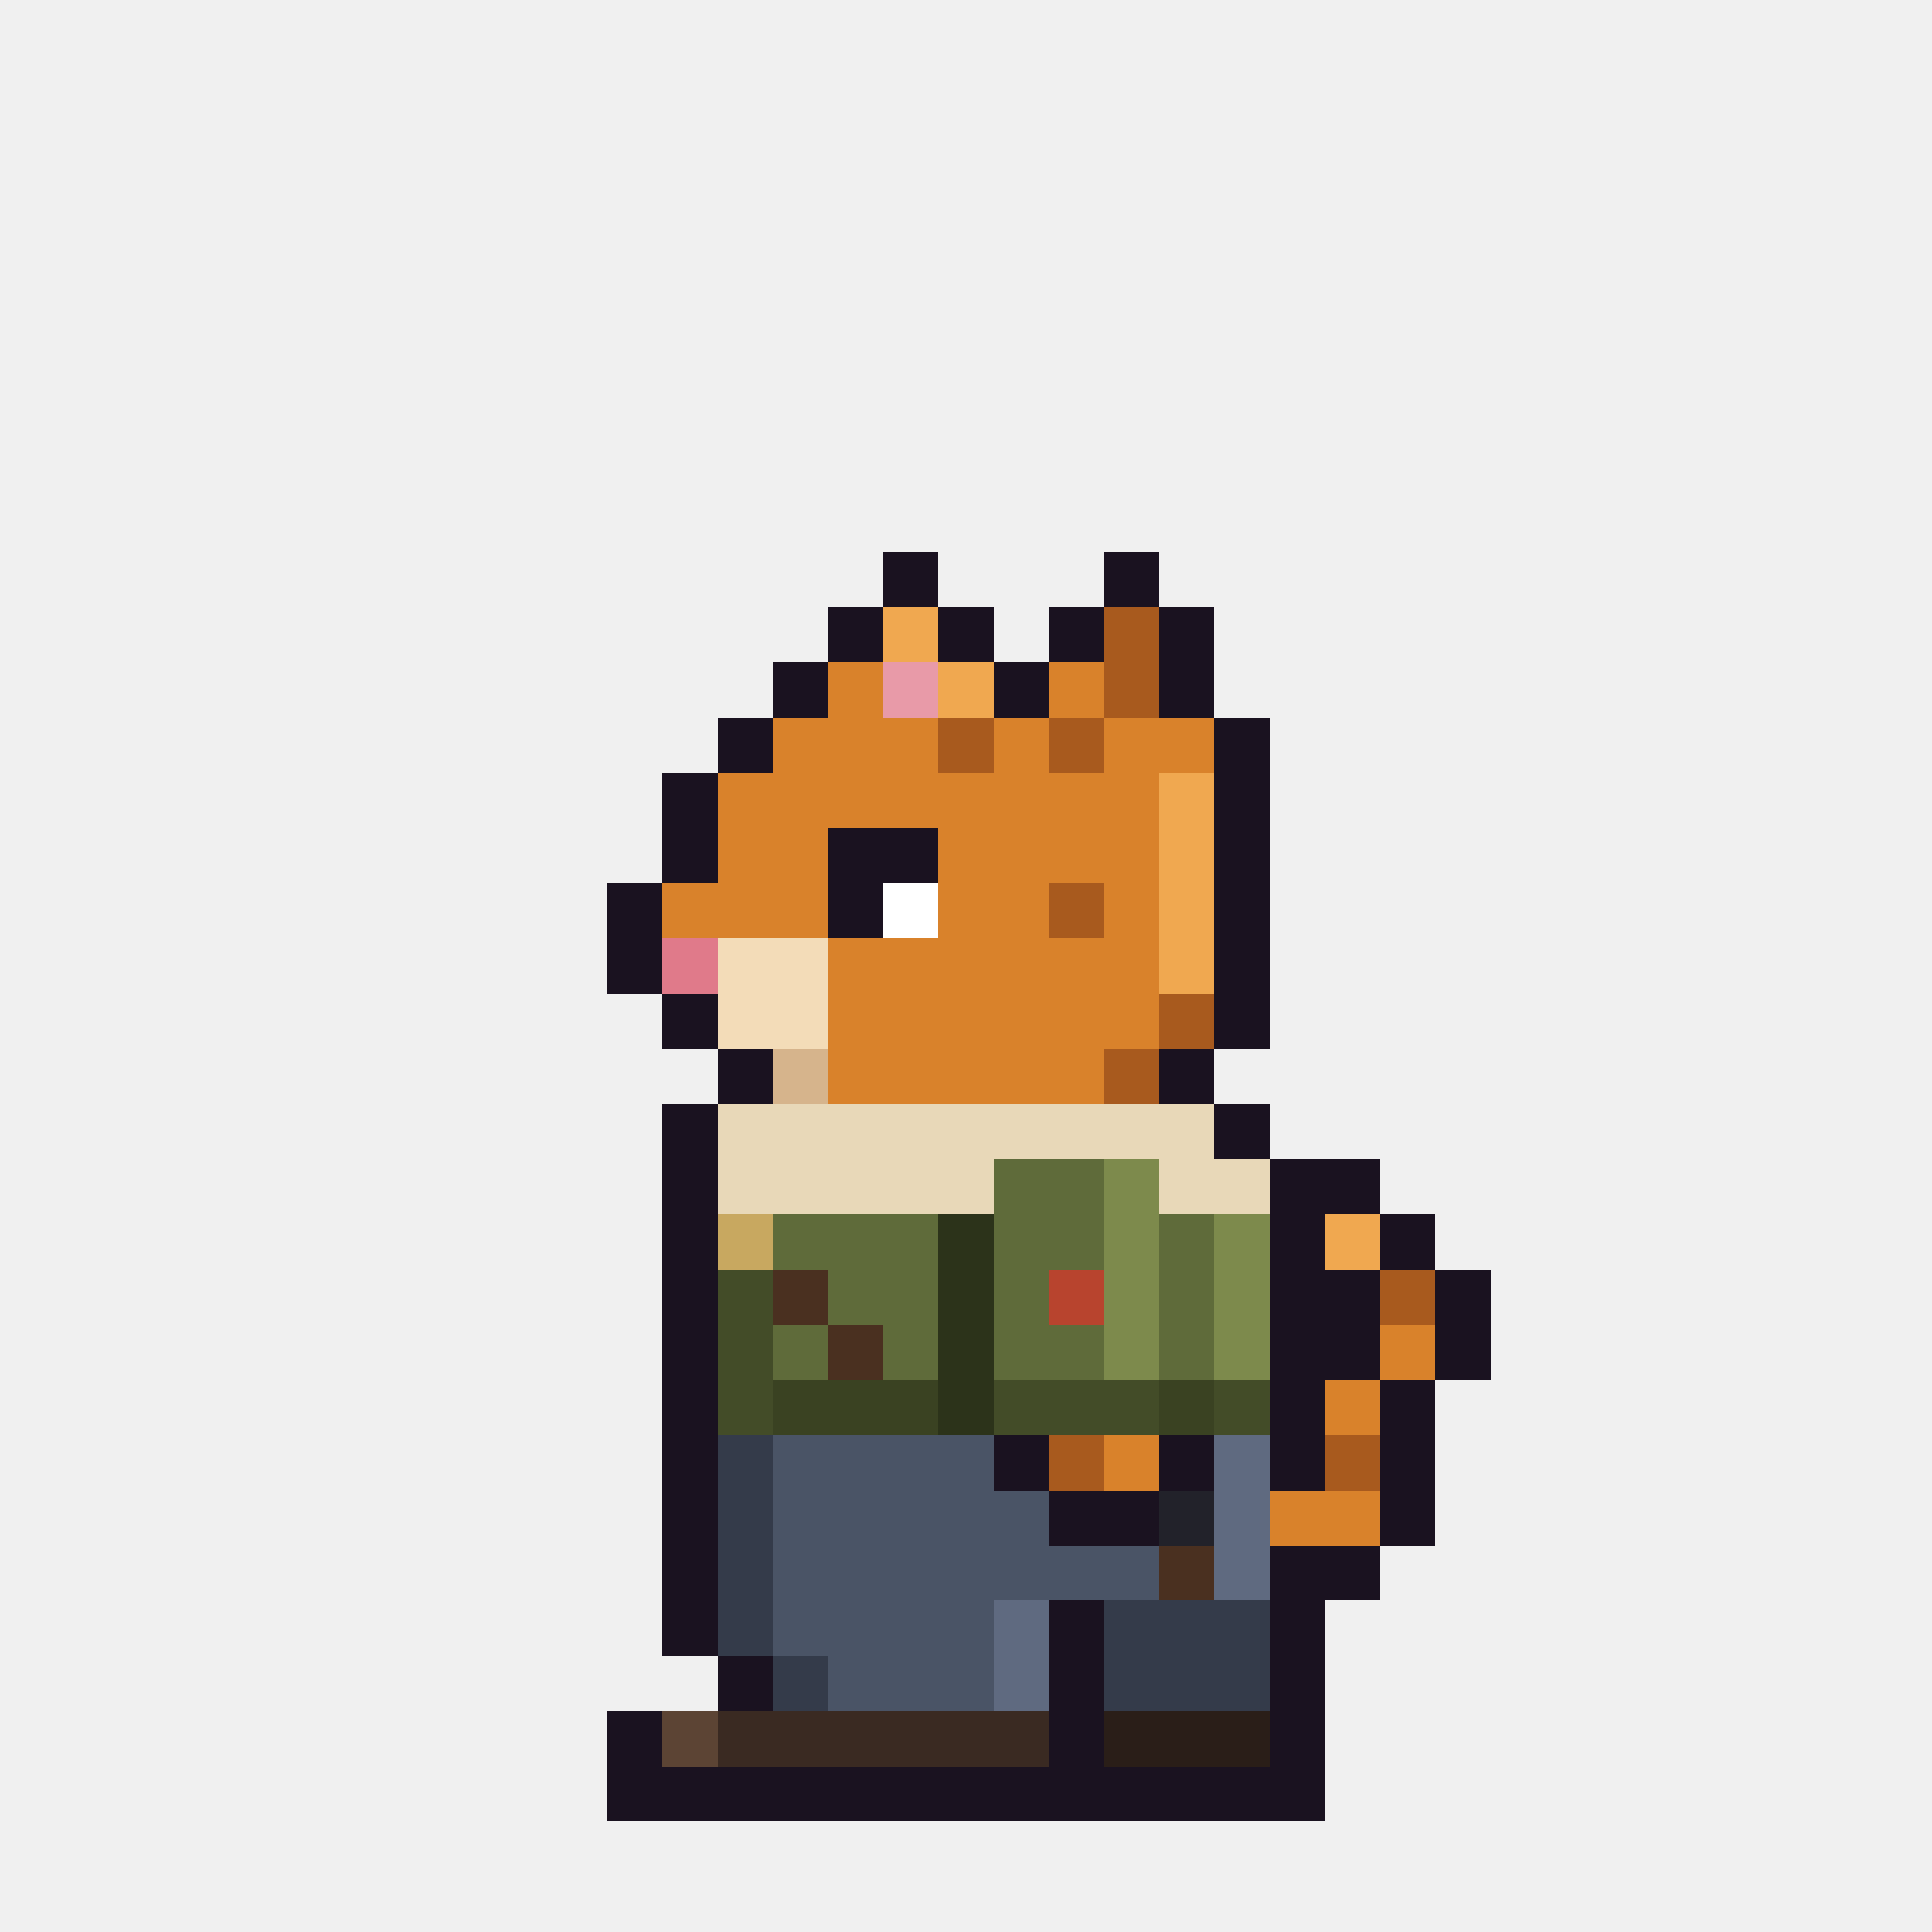
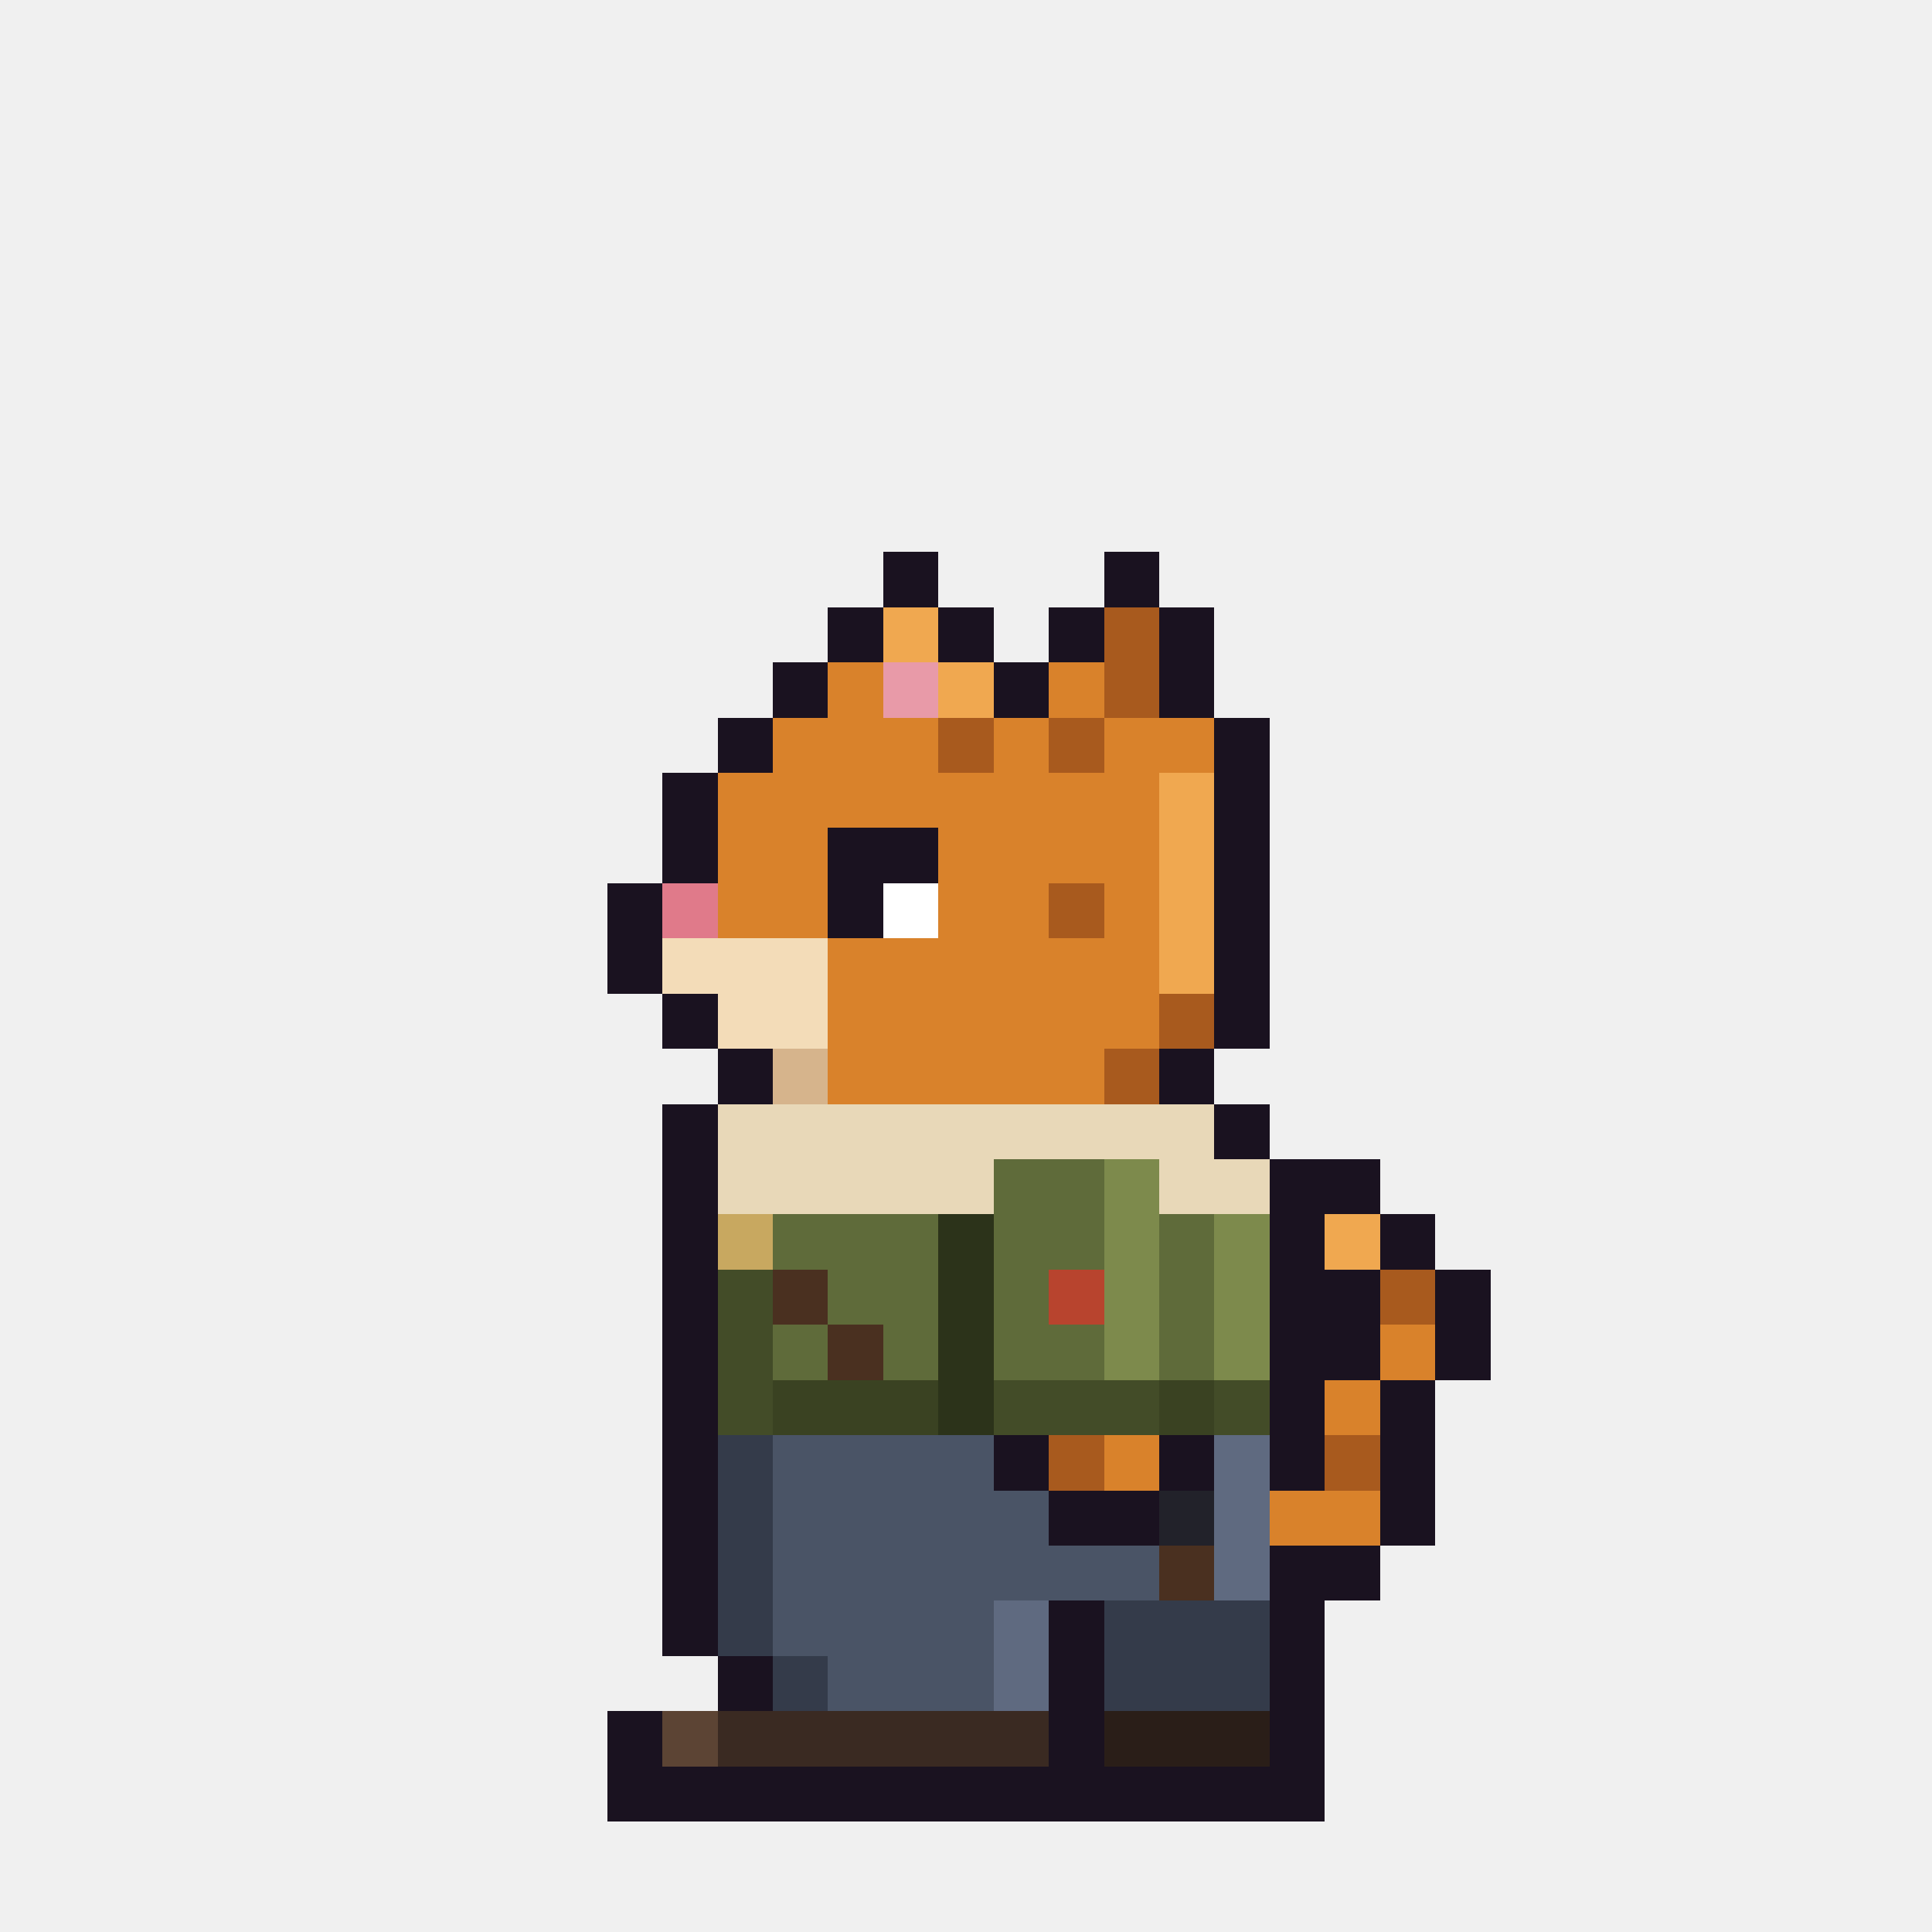
<svg xmlns="http://www.w3.org/2000/svg" viewBox="0 0 35 35" width="140" height="140" shape-rendering="crispEdges">
  <rect x="11" y="16" width="1" height="1" fill="#1a1220" />
  <rect x="11" y="17" width="1" height="1" fill="#1a1220" />
  <rect x="11" y="31" width="1" height="1" fill="#1a1220" />
  <rect x="11" y="32" width="1" height="1" fill="#1a1220" />
  <rect x="12" y="14" width="1" height="1" fill="#1a1220" />
  <rect x="12" y="15" width="1" height="1" fill="#1a1220" />
-   <rect x="12" y="16" width="1" height="1" fill="#d9822b" />
-   <rect x="12" y="17" width="1" height="1" fill="#e07a8a" />
+   <rect x="12" y="16" width="1" height="1" fill="#e07a8a" />
+   <rect x="12" y="17" width="1" height="1" fill="#f3dcb8" />
  <rect x="12" y="18" width="1" height="1" fill="#1a1220" />
  <rect x="12" y="20" width="1" height="1" fill="#1a1220" />
  <rect x="12" y="21" width="1" height="1" fill="#1a1220" />
  <rect x="12" y="22" width="1" height="1" fill="#1a1220" />
  <rect x="12" y="23" width="1" height="1" fill="#1a1220" />
  <rect x="12" y="24" width="1" height="1" fill="#1a1220" />
  <rect x="12" y="25" width="1" height="1" fill="#1a1220" />
  <rect x="12" y="26" width="1" height="1" fill="#1a1220" />
  <rect x="12" y="27" width="1" height="1" fill="#1a1220" />
  <rect x="12" y="28" width="1" height="1" fill="#1a1220" />
  <rect x="12" y="29" width="1" height="1" fill="#1a1220" />
  <rect x="12" y="31" width="1" height="1" fill="#5c4434" />
  <rect x="12" y="32" width="1" height="1" fill="#1a1220" />
  <rect x="13" y="13" width="1" height="1" fill="#1a1220" />
  <rect x="13" y="14" width="1" height="1" fill="#d9822b" />
  <rect x="13" y="15" width="1" height="1" fill="#d9822b" />
  <rect x="13" y="16" width="1" height="1" fill="#d9822b" />
  <rect x="13" y="17" width="1" height="1" fill="#f3dcb8" />
  <rect x="13" y="18" width="1" height="1" fill="#f3dcb8" />
  <rect x="13" y="19" width="1" height="1" fill="#1a1220" />
  <rect x="13" y="20" width="1" height="1" fill="#e8d8b8" />
  <rect x="13" y="21" width="1" height="1" fill="#e8d8b8" />
  <rect x="13" y="22" width="1" height="1" fill="#c8a860" />
  <rect x="13" y="23" width="1" height="1" fill="#434c28" />
  <rect x="13" y="24" width="1" height="1" fill="#434c28" />
  <rect x="13" y="25" width="1" height="1" fill="#434c28" />
  <rect x="13" y="26" width="1" height="1" fill="#343b4a" />
  <rect x="13" y="27" width="1" height="1" fill="#343b4a" />
  <rect x="13" y="28" width="1" height="1" fill="#343b4a" />
  <rect x="13" y="29" width="1" height="1" fill="#343b4a" />
  <rect x="13" y="30" width="1" height="1" fill="#1a1220" />
  <rect x="13" y="31" width="1" height="1" fill="#3a2a22" />
  <rect x="13" y="32" width="1" height="1" fill="#1a1220" />
  <rect x="14" y="12" width="1" height="1" fill="#1a1220" />
  <rect x="14" y="13" width="1" height="1" fill="#d9822b" />
  <rect x="14" y="14" width="1" height="1" fill="#d9822b" />
  <rect x="14" y="15" width="1" height="1" fill="#d9822b" />
  <rect x="14" y="16" width="1" height="1" fill="#d9822b" />
  <rect x="14" y="17" width="1" height="1" fill="#f3dcb8" />
  <rect x="14" y="18" width="1" height="1" fill="#f3dcb8" />
  <rect x="14" y="19" width="1" height="1" fill="#d6b48c" />
  <rect x="14" y="20" width="1" height="1" fill="#e8d8b8" />
  <rect x="14" y="21" width="1" height="1" fill="#e8d8b8" />
  <rect x="14" y="22" width="1" height="1" fill="#5f6b3a" />
  <rect x="14" y="23" width="1" height="1" fill="#4a3020" />
  <rect x="14" y="24" width="1" height="1" fill="#5f6b3a" />
  <rect x="14" y="25" width="1" height="1" fill="#3a4222" />
  <rect x="14" y="26" width="1" height="1" fill="#4a5466" />
  <rect x="14" y="27" width="1" height="1" fill="#4a5466" />
  <rect x="14" y="28" width="1" height="1" fill="#4a5466" />
  <rect x="14" y="29" width="1" height="1" fill="#4a5466" />
  <rect x="14" y="30" width="1" height="1" fill="#343b4a" />
  <rect x="14" y="31" width="1" height="1" fill="#3a2a22" />
  <rect x="14" y="32" width="1" height="1" fill="#1a1220" />
  <rect x="15" y="11" width="1" height="1" fill="#1a1220" />
  <rect x="15" y="12" width="1" height="1" fill="#d9822b" />
  <rect x="15" y="13" width="1" height="1" fill="#d9822b" />
  <rect x="15" y="14" width="1" height="1" fill="#d9822b" />
  <rect x="15" y="15" width="1" height="1" fill="#1a1220" />
  <rect x="15" y="16" width="1" height="1" fill="#1a1220" />
  <rect x="15" y="17" width="1" height="1" fill="#d9822b" />
  <rect x="15" y="18" width="1" height="1" fill="#d9822b" />
  <rect x="15" y="19" width="1" height="1" fill="#d9822b" />
  <rect x="15" y="20" width="1" height="1" fill="#e8d8b8" />
  <rect x="15" y="21" width="1" height="1" fill="#e8d8b8" />
  <rect x="15" y="22" width="1" height="1" fill="#5f6b3a" />
  <rect x="15" y="23" width="1" height="1" fill="#5f6b3a" />
  <rect x="15" y="24" width="1" height="1" fill="#4a3020" />
  <rect x="15" y="25" width="1" height="1" fill="#3a4222" />
  <rect x="15" y="26" width="1" height="1" fill="#4a5466" />
  <rect x="15" y="27" width="1" height="1" fill="#4a5466" />
  <rect x="15" y="28" width="1" height="1" fill="#4a5466" />
  <rect x="15" y="29" width="1" height="1" fill="#4a5466" />
  <rect x="15" y="30" width="1" height="1" fill="#4a5466" />
  <rect x="15" y="31" width="1" height="1" fill="#3a2a22" />
  <rect x="15" y="32" width="1" height="1" fill="#1a1220" />
  <rect x="16" y="10" width="1" height="1" fill="#1a1220" />
  <rect x="16" y="11" width="1" height="1" fill="#f0a850" />
  <rect x="16" y="12" width="1" height="1" fill="#e89aa8" />
  <rect x="16" y="13" width="1" height="1" fill="#d9822b" />
  <rect x="16" y="14" width="1" height="1" fill="#d9822b" />
  <rect x="16" y="15" width="1" height="1" fill="#1a1220" />
  <rect x="16" y="16" width="1" height="1" fill="#ffffff" />
  <rect x="16" y="17" width="1" height="1" fill="#d9822b" />
  <rect x="16" y="18" width="1" height="1" fill="#d9822b" />
  <rect x="16" y="19" width="1" height="1" fill="#d9822b" />
  <rect x="16" y="20" width="1" height="1" fill="#e8d8b8" />
  <rect x="16" y="21" width="1" height="1" fill="#e8d8b8" />
  <rect x="16" y="22" width="1" height="1" fill="#5f6b3a" />
  <rect x="16" y="23" width="1" height="1" fill="#5f6b3a" />
  <rect x="16" y="24" width="1" height="1" fill="#5f6b3a" />
  <rect x="16" y="25" width="1" height="1" fill="#3a4222" />
  <rect x="16" y="26" width="1" height="1" fill="#4a5466" />
  <rect x="16" y="27" width="1" height="1" fill="#4a5466" />
  <rect x="16" y="28" width="1" height="1" fill="#4a5466" />
  <rect x="16" y="29" width="1" height="1" fill="#4a5466" />
  <rect x="16" y="30" width="1" height="1" fill="#4a5466" />
  <rect x="16" y="31" width="1" height="1" fill="#3a2a22" />
  <rect x="16" y="32" width="1" height="1" fill="#1a1220" />
  <rect x="17" y="11" width="1" height="1" fill="#1a1220" />
  <rect x="17" y="12" width="1" height="1" fill="#f0a850" />
  <rect x="17" y="13" width="1" height="1" fill="#a85a1e" />
  <rect x="17" y="14" width="1" height="1" fill="#d9822b" />
  <rect x="17" y="15" width="1" height="1" fill="#d9822b" />
  <rect x="17" y="16" width="1" height="1" fill="#d9822b" />
  <rect x="17" y="17" width="1" height="1" fill="#d9822b" />
  <rect x="17" y="18" width="1" height="1" fill="#d9822b" />
  <rect x="17" y="19" width="1" height="1" fill="#d9822b" />
  <rect x="17" y="20" width="1" height="1" fill="#e8d8b8" />
  <rect x="17" y="21" width="1" height="1" fill="#e8d8b8" />
  <rect x="17" y="22" width="1" height="1" fill="#2c331a" />
  <rect x="17" y="23" width="1" height="1" fill="#2c331a" />
  <rect x="17" y="24" width="1" height="1" fill="#2c331a" />
  <rect x="17" y="25" width="1" height="1" fill="#2c331a" />
  <rect x="17" y="26" width="1" height="1" fill="#4a5466" />
  <rect x="17" y="27" width="1" height="1" fill="#4a5466" />
  <rect x="17" y="28" width="1" height="1" fill="#4a5466" />
  <rect x="17" y="29" width="1" height="1" fill="#4a5466" />
  <rect x="17" y="30" width="1" height="1" fill="#4a5466" />
  <rect x="17" y="31" width="1" height="1" fill="#3a2a22" />
  <rect x="17" y="32" width="1" height="1" fill="#1a1220" />
  <rect x="18" y="12" width="1" height="1" fill="#1a1220" />
  <rect x="18" y="13" width="1" height="1" fill="#d9822b" />
  <rect x="18" y="14" width="1" height="1" fill="#d9822b" />
  <rect x="18" y="15" width="1" height="1" fill="#d9822b" />
  <rect x="18" y="16" width="1" height="1" fill="#d9822b" />
  <rect x="18" y="17" width="1" height="1" fill="#d9822b" />
  <rect x="18" y="18" width="1" height="1" fill="#d9822b" />
  <rect x="18" y="19" width="1" height="1" fill="#d9822b" />
  <rect x="18" y="20" width="1" height="1" fill="#e8d8b8" />
  <rect x="18" y="21" width="1" height="1" fill="#5f6b3a" />
  <rect x="18" y="22" width="1" height="1" fill="#5f6b3a" />
  <rect x="18" y="23" width="1" height="1" fill="#5f6b3a" />
  <rect x="18" y="24" width="1" height="1" fill="#5f6b3a" />
  <rect x="18" y="25" width="1" height="1" fill="#434c28" />
  <rect x="18" y="26" width="1" height="1" fill="#1a1220" />
  <rect x="18" y="27" width="1" height="1" fill="#4a5466" />
  <rect x="18" y="28" width="1" height="1" fill="#4a5466" />
  <rect x="18" y="29" width="1" height="1" fill="#5f6a80" />
  <rect x="18" y="30" width="1" height="1" fill="#5f6a80" />
  <rect x="18" y="31" width="1" height="1" fill="#3a2a22" />
  <rect x="18" y="32" width="1" height="1" fill="#1a1220" />
  <rect x="19" y="11" width="1" height="1" fill="#1a1220" />
  <rect x="19" y="12" width="1" height="1" fill="#d9822b" />
  <rect x="19" y="13" width="1" height="1" fill="#a85a1e" />
  <rect x="19" y="14" width="1" height="1" fill="#d9822b" />
  <rect x="19" y="15" width="1" height="1" fill="#d9822b" />
  <rect x="19" y="16" width="1" height="1" fill="#a85a1e" />
  <rect x="19" y="17" width="1" height="1" fill="#d9822b" />
  <rect x="19" y="18" width="1" height="1" fill="#d9822b" />
  <rect x="19" y="19" width="1" height="1" fill="#d9822b" />
  <rect x="19" y="20" width="1" height="1" fill="#e8d8b8" />
  <rect x="19" y="21" width="1" height="1" fill="#5f6b3a" />
  <rect x="19" y="22" width="1" height="1" fill="#5f6b3a" />
  <rect x="19" y="23" width="1" height="1" fill="#b8442e" />
  <rect x="19" y="24" width="1" height="1" fill="#5f6b3a" />
  <rect x="19" y="25" width="1" height="1" fill="#434c28" />
  <rect x="19" y="26" width="1" height="1" fill="#a85a1e" />
  <rect x="19" y="27" width="1" height="1" fill="#1a1220" />
  <rect x="19" y="28" width="1" height="1" fill="#4a5466" />
  <rect x="19" y="29" width="1" height="1" fill="#1a1220" />
  <rect x="19" y="30" width="1" height="1" fill="#1a1220" />
  <rect x="19" y="31" width="1" height="1" fill="#1a1220" />
  <rect x="19" y="32" width="1" height="1" fill="#1a1220" />
  <rect x="20" y="10" width="1" height="1" fill="#1a1220" />
  <rect x="20" y="11" width="1" height="1" fill="#a85a1e" />
  <rect x="20" y="12" width="1" height="1" fill="#a85a1e" />
  <rect x="20" y="13" width="1" height="1" fill="#d9822b" />
  <rect x="20" y="14" width="1" height="1" fill="#d9822b" />
  <rect x="20" y="15" width="1" height="1" fill="#d9822b" />
  <rect x="20" y="16" width="1" height="1" fill="#d9822b" />
  <rect x="20" y="17" width="1" height="1" fill="#d9822b" />
  <rect x="20" y="18" width="1" height="1" fill="#d9822b" />
  <rect x="20" y="19" width="1" height="1" fill="#a85a1e" />
  <rect x="20" y="20" width="1" height="1" fill="#e8d8b8" />
  <rect x="20" y="21" width="1" height="1" fill="#7d8a4c" />
  <rect x="20" y="22" width="1" height="1" fill="#7d8a4c" />
  <rect x="20" y="23" width="1" height="1" fill="#7d8a4c" />
  <rect x="20" y="24" width="1" height="1" fill="#7d8a4c" />
  <rect x="20" y="25" width="1" height="1" fill="#434c28" />
  <rect x="20" y="26" width="1" height="1" fill="#d9822b" />
  <rect x="20" y="27" width="1" height="1" fill="#1a1220" />
  <rect x="20" y="28" width="1" height="1" fill="#4a5466" />
  <rect x="20" y="29" width="1" height="1" fill="#343b4a" />
  <rect x="20" y="30" width="1" height="1" fill="#343b4a" />
  <rect x="20" y="31" width="1" height="1" fill="#2a1e18" />
  <rect x="20" y="32" width="1" height="1" fill="#1a1220" />
  <rect x="21" y="11" width="1" height="1" fill="#1a1220" />
  <rect x="21" y="12" width="1" height="1" fill="#1a1220" />
  <rect x="21" y="13" width="1" height="1" fill="#d9822b" />
  <rect x="21" y="14" width="1" height="1" fill="#f0a850" />
  <rect x="21" y="15" width="1" height="1" fill="#f0a850" />
  <rect x="21" y="16" width="1" height="1" fill="#f0a850" />
  <rect x="21" y="17" width="1" height="1" fill="#f0a850" />
  <rect x="21" y="18" width="1" height="1" fill="#a85a1e" />
  <rect x="21" y="19" width="1" height="1" fill="#1a1220" />
  <rect x="21" y="20" width="1" height="1" fill="#e8d8b8" />
  <rect x="21" y="21" width="1" height="1" fill="#e8d8b8" />
  <rect x="21" y="22" width="1" height="1" fill="#5f6b3a" />
  <rect x="21" y="23" width="1" height="1" fill="#5f6b3a" />
  <rect x="21" y="24" width="1" height="1" fill="#5f6b3a" />
  <rect x="21" y="25" width="1" height="1" fill="#3a4222" />
  <rect x="21" y="26" width="1" height="1" fill="#1a1220" />
  <rect x="21" y="27" width="1" height="1" fill="#22222a" />
  <rect x="21" y="28" width="1" height="1" fill="#4a3020" />
  <rect x="21" y="29" width="1" height="1" fill="#343b4a" />
  <rect x="21" y="30" width="1" height="1" fill="#343b4a" />
  <rect x="21" y="31" width="1" height="1" fill="#2a1e18" />
  <rect x="21" y="32" width="1" height="1" fill="#1a1220" />
  <rect x="22" y="13" width="1" height="1" fill="#1a1220" />
  <rect x="22" y="14" width="1" height="1" fill="#1a1220" />
  <rect x="22" y="15" width="1" height="1" fill="#1a1220" />
  <rect x="22" y="16" width="1" height="1" fill="#1a1220" />
  <rect x="22" y="17" width="1" height="1" fill="#1a1220" />
  <rect x="22" y="18" width="1" height="1" fill="#1a1220" />
  <rect x="22" y="20" width="1" height="1" fill="#1a1220" />
  <rect x="22" y="21" width="1" height="1" fill="#e8d8b8" />
  <rect x="22" y="22" width="1" height="1" fill="#7d8a4c" />
  <rect x="22" y="23" width="1" height="1" fill="#7d8a4c" />
  <rect x="22" y="24" width="1" height="1" fill="#7d8a4c" />
  <rect x="22" y="25" width="1" height="1" fill="#434c28" />
  <rect x="22" y="26" width="1" height="1" fill="#5f6a80" />
  <rect x="22" y="27" width="1" height="1" fill="#5f6a80" />
  <rect x="22" y="28" width="1" height="1" fill="#5f6a80" />
  <rect x="22" y="29" width="1" height="1" fill="#343b4a" />
  <rect x="22" y="30" width="1" height="1" fill="#343b4a" />
  <rect x="22" y="31" width="1" height="1" fill="#2a1e18" />
  <rect x="22" y="32" width="1" height="1" fill="#1a1220" />
  <rect x="23" y="21" width="1" height="1" fill="#1a1220" />
  <rect x="23" y="22" width="1" height="1" fill="#1a1220" />
  <rect x="23" y="23" width="1" height="1" fill="#1a1220" />
  <rect x="23" y="24" width="1" height="1" fill="#1a1220" />
  <rect x="23" y="25" width="1" height="1" fill="#1a1220" />
  <rect x="23" y="26" width="1" height="1" fill="#1a1220" />
  <rect x="23" y="27" width="1" height="1" fill="#d9822b" />
  <rect x="23" y="28" width="1" height="1" fill="#1a1220" />
  <rect x="23" y="29" width="1" height="1" fill="#1a1220" />
  <rect x="23" y="30" width="1" height="1" fill="#1a1220" />
  <rect x="23" y="31" width="1" height="1" fill="#1a1220" />
  <rect x="23" y="32" width="1" height="1" fill="#1a1220" />
  <rect x="24" y="21" width="1" height="1" fill="#1a1220" />
  <rect x="24" y="22" width="1" height="1" fill="#f0a850" />
  <rect x="24" y="23" width="1" height="1" fill="#1a1220" />
  <rect x="24" y="24" width="1" height="1" fill="#1a1220" />
  <rect x="24" y="25" width="1" height="1" fill="#d9822b" />
  <rect x="24" y="26" width="1" height="1" fill="#a85a1e" />
  <rect x="24" y="27" width="1" height="1" fill="#d9822b" />
  <rect x="24" y="28" width="1" height="1" fill="#1a1220" />
  <rect x="25" y="22" width="1" height="1" fill="#1a1220" />
  <rect x="25" y="23" width="1" height="1" fill="#a85a1e" />
  <rect x="25" y="24" width="1" height="1" fill="#d9822b" />
  <rect x="25" y="25" width="1" height="1" fill="#1a1220" />
  <rect x="25" y="26" width="1" height="1" fill="#1a1220" />
  <rect x="25" y="27" width="1" height="1" fill="#1a1220" />
  <rect x="26" y="23" width="1" height="1" fill="#1a1220" />
  <rect x="26" y="24" width="1" height="1" fill="#1a1220" />
</svg>
